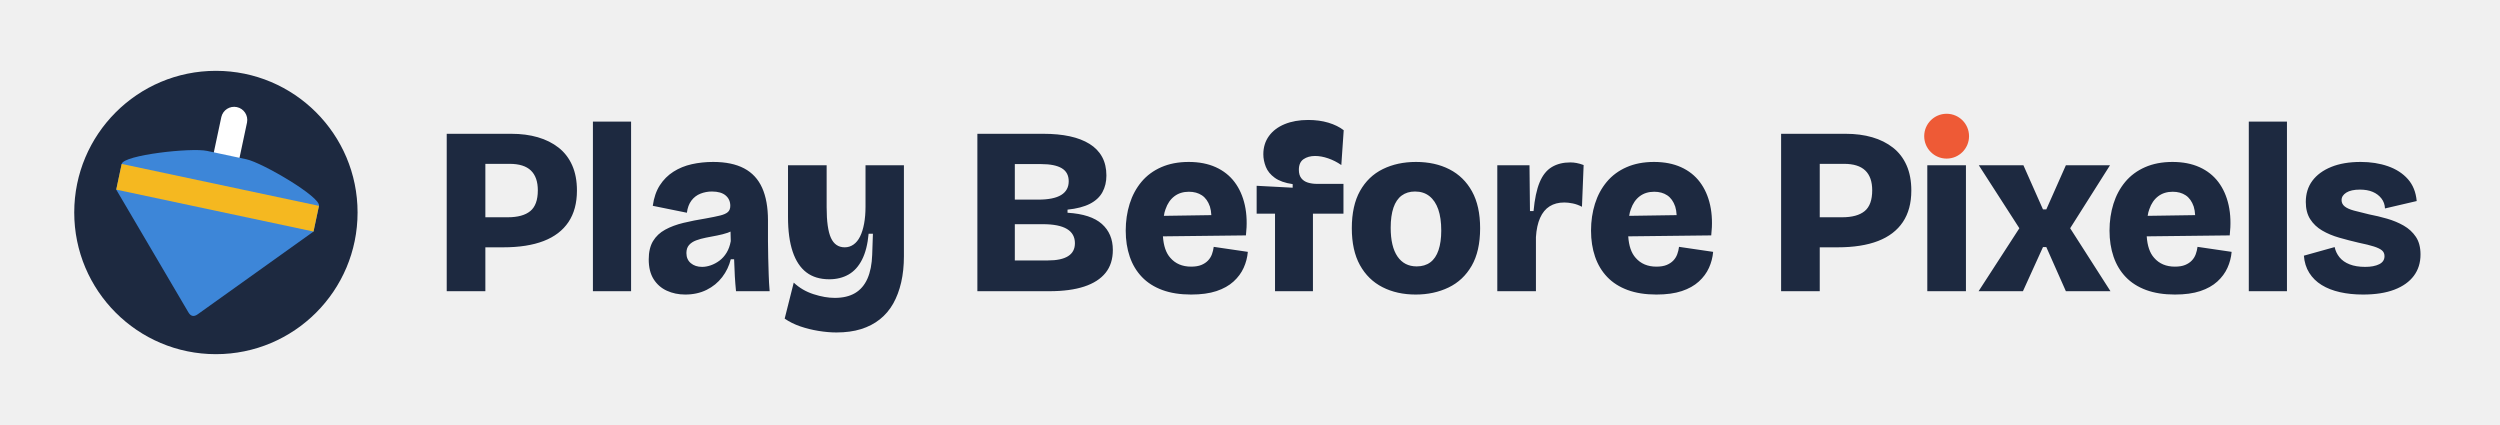
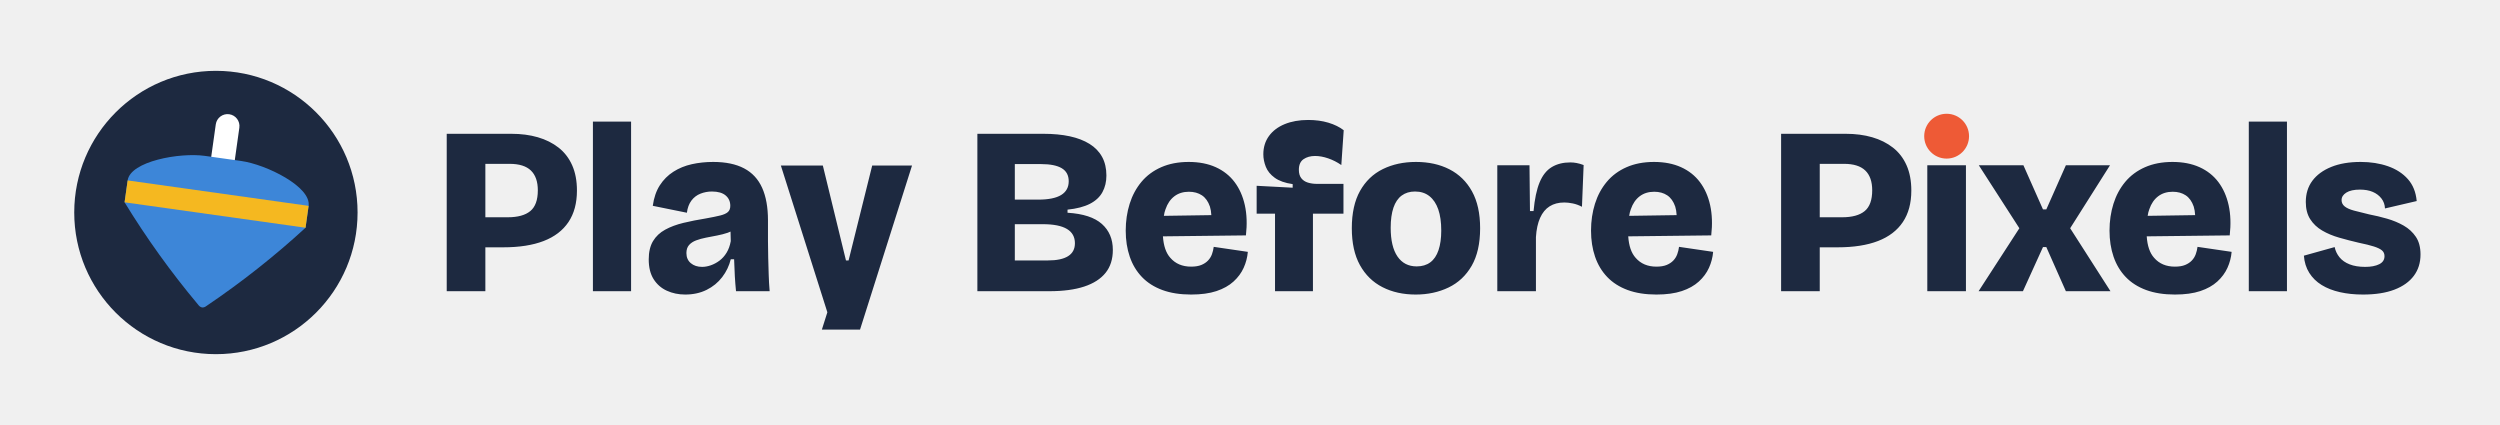
<svg xmlns="http://www.w3.org/2000/svg" viewBox="-297 -1221 10453.8 1782" width="1000" height="170" role="img" aria-label="Play Before Pixels">
  <circle cx="594" cy="-330" r="594" fill="#1D2940" />
-   <path fill="#FFFFFF" d="M571.99 -519.71L616.77 -730.35A55.07 55.07 0 0 1 724.49 -707.45L679.72 -496.82Z" />
-   <path fill="#3D86D8" d="M176.09 -425.93L198.99 -533.66L198.99 -533.66C206.96 -571.17 490.26 -602.43 556.43 -588.37L721.86 -553.2C788.03 -539.14 1034.12 -395.35 1026.15 -357.84L1026.15 -357.84L1003.25 -250.11L1003.25 -250.11Q760.42 -76.62 517.59 96.88Q493.58 114.03 478.63 88.6Q327.36 -168.67 176.09 -425.93Z" />
-   <path fill="#F5B820" d="M198.99 -533.66L1026.15 -357.84L1003.25 -250.11L176.09 -425.93Z" />
-   <path fill="#1D2940" d="M1561.8 0V-660H1832.8Q1893.8 -660 1943.8 -645.5Q1993.8 -631 2030.8 -602Q2067.8 -573 2087.8 -528Q2107.8 -483 2107.8 -422Q2107.8 -343 2072.3 -290Q2036.8 -237 1968.3 -210.5Q1899.8 -184 1798.8 -184H1723.8V0ZM1723.8 -534V-310H1817.8Q1880.8 -310 1912.3 -336Q1943.8 -362 1943.8 -423Q1943.8 -478 1914.8 -506Q1885.8 -534 1825.8 -534ZM2174.8 0V-711H2334.8V0ZM2561.8 14Q2519.8 14 2484.8 -2Q2449.8 -18 2429.3 -50.5Q2408.8 -83 2408.8 -133Q2408.8 -180 2426.8 -210Q2444.8 -240 2477.8 -258Q2510.8 -276 2554.3 -286.5Q2597.8 -297 2647.8 -305Q2686.8 -312 2708.8 -317.5Q2730.8 -323 2740.8 -332Q2750.8 -341 2750.8 -358Q2750.8 -385 2731.3 -401.5Q2711.8 -418 2673.8 -418Q2648.8 -418 2625.8 -409Q2602.8 -400 2587.8 -380Q2572.8 -360 2568.8 -329L2425.8 -358Q2432.8 -409 2455.3 -444Q2477.8 -479 2512.3 -501Q2546.8 -523 2589.3 -532.5Q2631.8 -542 2678.8 -542Q2757.8 -542 2808.8 -515Q2859.8 -488 2884.3 -433.5Q2908.8 -379 2908.8 -297V-210Q2908.8 -176 2909.8 -140.5Q2910.8 -105 2911.8 -70Q2912.8 -35 2915.8 0H2774.8Q2771.8 -29 2769.8 -63Q2767.8 -97 2766.8 -134H2752.8Q2742.8 -93 2716.8 -59Q2690.8 -25 2651.3 -5.5Q2611.8 14 2561.8 14ZM2632.8 -102Q2649.8 -102 2668.8 -108.5Q2687.8 -115 2705.3 -128Q2722.8 -141 2735.3 -161.5Q2747.8 -182 2752.8 -210L2751.8 -250Q2745.8 -247 2739.8 -245Q2718.8 -238 2695.3 -233.5Q2671.8 -229 2648.8 -224.5Q2625.8 -220 2607.3 -213Q2588.8 -206 2577.8 -193.5Q2566.8 -181 2566.8 -160Q2566.8 -133 2585.3 -117.5Q2603.8 -102 2632.8 -102ZM3195.8 173Q3160.8 173 3120.8 166.5Q3080.8 160 3044.3 147.5Q3007.8 135 2978.8 115L3016.8 -36Q3051.8 -3 3099.8 12.5Q3147.8 28 3188.8 28Q3239.8 28 3273.8 8Q3307.8 -12 3325.8 -52.5Q3343.8 -93 3345.8 -153L3348.8 -241H3330.8Q3324.8 -175 3303.3 -132.5Q3281.8 -90 3246.8 -70Q3211.8 -50 3165.8 -50Q3107.8 -50 3069.8 -79Q3031.8 -108 3012.3 -166Q2992.8 -224 2992.8 -311V-528H3154.8V-352Q3154.8 -263 3172.8 -223.5Q3190.8 -184 3230.8 -184Q3250.8 -184 3267.3 -195.5Q3283.8 -207 3294.8 -229Q3305.8 -251 3311.8 -283Q3317.8 -315 3317.8 -355V-528H3478.8V-147Q3478.8 -87 3467.3 -37Q3455.8 13 3433.8 52Q3411.8 91 3377.8 118Q3343.8 145 3298.8 159Q3253.8 173 3195.8 173ZM3786.8 0V-660H4063.8Q4125.8 -660 4174.3 -649.5Q4222.8 -639 4257.3 -617.5Q4291.8 -596 4309.8 -563Q4327.8 -530 4327.8 -485Q4327.8 -446 4311.3 -415.5Q4294.8 -385 4258.8 -366.5Q4222.8 -348 4164.8 -342V-329Q4262.8 -323 4308.8 -282Q4354.8 -241 4354.8 -173Q4354.8 -115 4324.3 -77Q4293.8 -39 4234.8 -19.5Q4175.8 0 4088.8 0ZM3943.8 -129H4082.8Q4138.8 -129 4167.3 -147Q4195.8 -165 4195.8 -201Q4195.8 -241 4162.3 -261Q4128.8 -281 4060.8 -281H3943.8ZM3943.8 -384H4041.8Q4106.8 -384 4138.3 -403.5Q4169.8 -423 4169.8 -461Q4169.8 -498 4140.8 -515.5Q4111.8 -533 4053.8 -533H3943.8ZM4682.8 14Q4613.8 14 4562.3 -5Q4510.8 -24 4476.8 -59.5Q4442.8 -95 4425.8 -144.5Q4408.8 -194 4408.8 -254Q4408.8 -314 4425.3 -366.5Q4441.8 -419 4474.8 -458.5Q4507.8 -498 4557.8 -520Q4607.8 -542 4672.8 -542Q4737.8 -542 4786.3 -520Q4834.8 -498 4865.3 -457.5Q4895.8 -417 4908.3 -360.5Q4920.8 -304 4912.8 -234L4564.8 -230Q4568.8 -170 4595.8 -140Q4627.8 -103 4682.8 -103Q4708.8 -103 4725.8 -110Q4742.8 -117 4753.8 -128.5Q4764.8 -140 4770.3 -155Q4775.8 -170 4777.8 -186L4920.8 -165Q4917.8 -130 4903.3 -98Q4888.8 -66 4860.8 -40.5Q4832.8 -15 4789.3 -0.5Q4745.8 14 4682.8 14ZM4568.8 -316 4767.8 -319Q4766.8 -339 4761.8 -355Q4750.8 -387 4728.3 -402Q4705.8 -417 4673.8 -417Q4637.8 -417 4612.8 -398Q4587.8 -379 4575.8 -344Q4570.8 -331 4568.8 -316ZM5034.8 0V-325H4957.8V-442L5108.8 -434V-449Q5060.8 -456 5033.8 -475.5Q5006.8 -495 4996.3 -521.5Q4985.8 -548 4985.8 -574Q4985.8 -618 5009.3 -650.5Q5032.8 -683 5075.3 -700.5Q5117.8 -718 5173.8 -718Q5220.8 -718 5258.8 -706.5Q5296.8 -695 5322.8 -675L5312.8 -529Q5286.8 -547 5257.8 -557Q5228.8 -567 5202.8 -567Q5173.8 -567 5154.3 -553.5Q5134.8 -540 5134.8 -509Q5134.8 -487 5144.8 -474Q5154.8 -461 5172.3 -455.5Q5189.8 -450 5211.8 -450H5321.8V-325H5193.8V0ZM5624.8 14Q5545.8 14 5485.3 -17Q5424.8 -48 5390.8 -109.5Q5356.8 -171 5356.8 -264Q5356.8 -359 5391.3 -420.5Q5425.8 -482 5486.8 -512Q5547.8 -542 5625.8 -542Q5705.8 -542 5766.3 -511Q5826.8 -480 5860.8 -418.5Q5894.8 -357 5894.8 -264Q5894.8 -168 5859.3 -106.5Q5823.8 -45 5762.3 -15.5Q5700.8 14 5624.8 14ZM5628.8 -104Q5662.8 -104 5685.8 -121Q5708.8 -138 5720.3 -172Q5731.8 -206 5731.8 -254Q5731.8 -307 5719.3 -343Q5706.8 -379 5682.3 -398.5Q5657.8 -418 5621.8 -418Q5588.8 -418 5565.8 -401Q5542.8 -384 5531.3 -350Q5519.8 -316 5519.8 -266Q5519.8 -187 5548.3 -145.5Q5576.8 -104 5628.8 -104ZM5966.8 0V-528H6101.8L6103.8 -336H6118.8Q6125.8 -412 6144.3 -456.5Q6162.8 -501 6195.3 -520.5Q6227.8 -540 6272.8 -540Q6285.8 -540 6299.3 -537.5Q6312.8 -535 6328.8 -529L6321.8 -354Q6302.8 -364 6283.3 -368Q6263.8 -372 6247.8 -372Q6211.8 -372 6186.3 -356Q6160.8 -340 6146.3 -307.5Q6131.8 -275 6128.8 -227V0ZM6633.8 14Q6564.8 14 6513.3 -5Q6461.8 -24 6427.8 -59.5Q6393.8 -95 6376.8 -144.5Q6359.8 -194 6359.8 -254Q6359.8 -314 6376.3 -366.5Q6392.8 -419 6425.8 -458.5Q6458.8 -498 6508.8 -520Q6558.8 -542 6623.8 -542Q6688.8 -542 6737.3 -520Q6785.8 -498 6816.3 -457.5Q6846.8 -417 6859.3 -360.5Q6871.8 -304 6863.8 -234L6515.8 -230Q6519.8 -170 6546.8 -140Q6578.8 -103 6633.8 -103Q6659.8 -103 6676.8 -110Q6693.8 -117 6704.8 -128.5Q6715.8 -140 6721.3 -155Q6726.8 -170 6728.8 -186L6871.8 -165Q6868.8 -130 6854.3 -98Q6839.8 -66 6811.8 -40.5Q6783.8 -15 6740.3 -0.5Q6696.8 14 6633.8 14ZM6519.8 -316 6718.8 -319Q6717.8 -339 6712.8 -355Q6701.8 -387 6679.3 -402Q6656.8 -417 6624.8 -417Q6588.8 -417 6563.8 -398Q6538.8 -379 6526.8 -344Q6521.8 -331 6519.8 -316ZM7156.8 0V-660H7427.8Q7488.8 -660 7538.8 -645.5Q7588.8 -631 7625.8 -602Q7662.8 -573 7682.8 -528Q7702.8 -483 7702.8 -422Q7702.8 -343 7667.3 -290Q7631.8 -237 7563.3 -210.5Q7494.8 -184 7393.8 -184H7318.8V0ZM7318.8 -534V-310H7412.8Q7475.8 -310 7507.3 -336Q7538.8 -362 7538.8 -423Q7538.8 -478 7509.8 -506Q7480.8 -534 7420.8 -534ZM7769.8 0V-528H7931.8V0ZM7984.8 0 8155.8 -264 7985.8 -528H8172.8L8254.8 -343H8268.8L8350.8 -528H8535.8L8368.8 -264L8537.8 0H8350.8L8268.8 -185H8254.8L8170.8 0ZM8807.8 14Q8738.8 14 8687.3 -5Q8635.8 -24 8601.8 -59.5Q8567.8 -95 8550.8 -144.5Q8533.8 -194 8533.8 -254Q8533.8 -314 8550.3 -366.5Q8566.8 -419 8599.8 -458.5Q8632.8 -498 8682.8 -520Q8732.8 -542 8797.8 -542Q8862.8 -542 8911.3 -520Q8959.8 -498 8990.3 -457.5Q9020.8 -417 9033.3 -360.5Q9045.8 -304 9037.8 -234L8689.8 -230Q8693.8 -170 8720.8 -140Q8752.8 -103 8807.8 -103Q8833.8 -103 8850.8 -110Q8867.8 -117 8878.8 -128.5Q8889.8 -140 8895.3 -155Q8900.8 -170 8902.8 -186L9045.8 -165Q9042.8 -130 9028.3 -98Q9013.8 -66 8985.8 -40.5Q8957.8 -15 8914.3 -0.5Q8870.8 14 8807.8 14ZM8693.8 -316 8892.8 -319Q8891.8 -339 8886.8 -355Q8875.8 -387 8853.3 -402Q8830.8 -417 8798.8 -417Q8762.8 -417 8737.8 -398Q8712.8 -379 8700.8 -344Q8695.8 -331 8693.8 -316ZM9117.8 0V-711H9277.8V0ZM9596.8 14Q9543.8 14 9499.8 4Q9455.8 -6 9423.3 -26Q9390.8 -46 9371.3 -77Q9351.8 -108 9348.8 -149L9477.8 -185Q9482.8 -161 9498.3 -142Q9513.8 -123 9540.8 -112.5Q9567.8 -102 9605.8 -102Q9641.8 -102 9664.3 -113Q9686.8 -124 9686.8 -147Q9686.8 -162 9676.3 -171Q9665.8 -180 9642.3 -187.5Q9618.8 -195 9579.8 -203Q9536.8 -213 9496.8 -224.5Q9456.8 -236 9425.3 -254.5Q9393.8 -273 9375.3 -302Q9356.8 -331 9356.8 -374Q9356.8 -426 9384.3 -463Q9411.8 -500 9463.3 -521Q9514.8 -542 9586.8 -542Q9649.8 -542 9701.3 -524Q9752.8 -506 9784.8 -470Q9816.8 -434 9821.8 -378L9688.8 -347Q9687.8 -371 9673.8 -389Q9659.8 -407 9637.3 -416.5Q9614.8 -426 9583.8 -426Q9546.8 -426 9526.8 -413.5Q9506.8 -401 9506.8 -382Q9506.8 -366 9519.8 -355.5Q9532.8 -345 9558.8 -338Q9584.8 -331 9622.8 -322Q9659.8 -315 9697.8 -304Q9735.8 -293 9767.3 -275Q9798.8 -257 9818.3 -228Q9837.8 -199 9837.8 -154Q9837.8 -102 9809.8 -64.5Q9781.8 -27 9728.3 -6.5Q9674.8 14 9596.8 14Z" />
+   <path fill="#FFFFFF" d="M564.15 -490.9L593.48 -699.57A49.89 49.89 0 0 1 692.3 -685.68L662.97 -477.01Z" />
+   <path fill="#3D86D8" d="M211.04 -372.73L223.94 -464.49C235.19 -544.56 441.68 -582.34 547.91 -567.41L699.67 -546.09C805.9 -531.16 993.98 -437.92 982.73 -357.85L969.83 -266.09Q774.87 -87.13 555.61 61.07Q534.64 77.63 519.04 55.93Q349.12 -146.96 211.04 -372.73Z" />
+   <path fill="#F5B820" d="M223.94 -464.49L982.73 -357.85L969.83 -266.09L211.04 -372.73Z" />
+   <path fill="#1D2940" d="M1561.8 0V-660H1832.8Q1893.8 -660 1943.8 -645.5Q1993.8 -631 2030.8 -602Q2067.8 -573 2087.8 -528Q2107.8 -483 2107.8 -422Q2107.8 -343 2072.3 -290Q2036.8 -237 1968.3 -210.5Q1899.8 -184 1798.8 -184H1723.8V0ZM1723.8 -534V-310H1817.8Q1880.8 -310 1912.3 -336Q1943.8 -362 1943.8 -423Q1943.8 -478 1914.8 -506Q1885.8 -534 1825.8 -534ZM2174.8 0V-711H2334.8V0ZM2561.8 14Q2519.8 14 2484.8 -2Q2449.8 -18 2429.3 -50.5Q2408.8 -83 2408.8 -133Q2408.8 -180 2426.8 -210Q2444.8 -240 2477.8 -258Q2510.8 -276 2554.3 -286.5Q2597.8 -297 2647.8 -305Q2686.8 -312 2708.8 -317.5Q2730.8 -323 2740.8 -332Q2750.8 -341 2750.8 -358Q2750.8 -385 2731.3 -401.5Q2711.8 -418 2673.8 -418Q2648.8 -418 2625.8 -409Q2602.8 -400 2587.8 -380Q2572.8 -360 2568.8 -329L2425.8 -358Q2432.8 -409 2455.3 -444Q2477.8 -479 2512.3 -501Q2546.8 -523 2589.3 -532.5Q2631.8 -542 2678.8 -542Q2757.8 -542 2808.8 -515Q2859.8 -488 2884.3 -433.5Q2908.8 -379 2908.8 -297V-210Q2908.8 -176 2909.8 -140.5Q2910.8 -105 2911.8 -70Q2912.8 -35 2915.8 0H2774.8Q2771.8 -29 2769.8 -63Q2767.8 -97 2766.8 -134H2752.8Q2742.8 -93 2716.8 -59Q2690.8 -25 2651.3 -5.5Q2611.8 14 2561.8 14ZM2632.8 -102Q2649.8 -102 2668.8 -108.5Q2687.8 -115 2705.3 -128Q2722.8 -141 2735.3 -161.5Q2747.8 -182 2752.8 -210L2751.8 -250Q2745.8 -247 2739.8 -245Q2718.8 -238 2695.3 -233.5Q2671.8 -229 2648.8 -224.5Q2625.8 -220 2607.3 -213Q2588.8 -206 2577.8 -193.5Q2566.8 -181 2566.8 -160Q2566.8 -133 2585.3 -117.5Q2603.8 -102 2632.8 -102ZM2962.8 -527L3138.8 -527L3235.8 -129L3246.8 -129L3345.8 -527L3512.8 -527L3294.78 161L3134.78 161L3157.8 88.36ZM3786.8 0V-660H4063.8Q4125.8 -660 4174.3 -649.5Q4222.8 -639 4257.3 -617.5Q4291.8 -596 4309.8 -563Q4327.8 -530 4327.8 -485Q4327.8 -446 4311.3 -415.5Q4294.8 -385 4258.8 -366.5Q4222.8 -348 4164.8 -342V-329Q4262.8 -323 4308.8 -282Q4354.8 -241 4354.8 -173Q4354.8 -115 4324.3 -77Q4293.8 -39 4234.8 -19.5Q4175.8 0 4088.8 0ZM3943.8 -129H4082.8Q4138.8 -129 4167.3 -147Q4195.8 -165 4195.8 -201Q4195.8 -241 4162.3 -261Q4128.8 -281 4060.8 -281H3943.8ZM3943.8 -384H4041.8Q4106.8 -384 4138.3 -403.5Q4169.8 -423 4169.8 -461Q4169.8 -498 4140.8 -515.5Q4111.8 -533 4053.8 -533H3943.8ZM4682.8 14Q4613.8 14 4562.3 -5Q4510.8 -24 4476.8 -59.5Q4442.8 -95 4425.8 -144.5Q4408.8 -194 4408.8 -254Q4408.8 -314 4425.3 -366.5Q4441.8 -419 4474.8 -458.5Q4507.8 -498 4557.8 -520Q4607.8 -542 4672.8 -542Q4737.8 -542 4786.3 -520Q4834.8 -498 4865.3 -457.5Q4895.8 -417 4908.3 -360.5Q4920.8 -304 4912.8 -234L4564.8 -230Q4568.8 -170 4595.8 -140Q4627.8 -103 4682.8 -103Q4708.8 -103 4725.8 -110Q4742.8 -117 4753.8 -128.5Q4764.8 -140 4770.3 -155Q4775.8 -170 4777.8 -186L4920.8 -165Q4917.8 -130 4903.3 -98Q4888.8 -66 4860.8 -40.5Q4832.8 -15 4789.3 -0.5Q4745.8 14 4682.8 14ZM4568.8 -316 4767.8 -319Q4766.8 -339 4761.8 -355Q4750.8 -387 4728.3 -402Q4705.8 -417 4673.8 -417Q4637.8 -417 4612.8 -398Q4587.8 -379 4575.8 -344Q4570.8 -331 4568.8 -316ZM5034.8 0V-325H4957.8V-442L5108.8 -434V-449Q5060.8 -456 5033.8 -475.5Q5006.8 -495 4996.3 -521.5Q4985.8 -548 4985.8 -574Q4985.8 -618 5009.3 -650.5Q5032.8 -683 5075.3 -700.5Q5117.8 -718 5173.8 -718Q5220.8 -718 5258.8 -706.5Q5296.8 -695 5322.8 -675L5312.8 -529Q5286.8 -547 5257.8 -557Q5228.8 -567 5202.8 -567Q5173.8 -567 5154.3 -553.5Q5134.8 -540 5134.8 -509Q5134.8 -487 5144.8 -474Q5154.8 -461 5172.3 -455.5Q5189.8 -450 5211.8 -450H5321.8V-325H5193.8V0ZM5624.8 14Q5545.8 14 5485.3 -17Q5424.8 -48 5390.8 -109.5Q5356.8 -171 5356.8 -264Q5356.8 -359 5391.3 -420.5Q5425.8 -482 5486.8 -512Q5547.8 -542 5625.8 -542Q5705.8 -542 5766.3 -511Q5826.8 -480 5860.8 -418.5Q5894.8 -357 5894.8 -264Q5894.8 -168 5859.3 -106.5Q5823.8 -45 5762.3 -15.5Q5700.8 14 5624.8 14ZM5628.8 -104Q5662.8 -104 5685.8 -121Q5708.8 -138 5720.3 -172Q5731.8 -206 5731.8 -254Q5731.8 -307 5719.3 -343Q5706.8 -379 5682.3 -398.5Q5657.8 -418 5621.8 -418Q5588.8 -418 5565.8 -401Q5542.8 -384 5531.3 -350Q5519.8 -316 5519.8 -266Q5519.8 -187 5548.3 -145.5Q5576.8 -104 5628.8 -104ZM5966.8 0V-528H6101.8L6103.8 -336H6118.8Q6125.8 -412 6144.3 -456.5Q6162.8 -501 6195.3 -520.5Q6227.8 -540 6272.8 -540Q6285.8 -540 6299.3 -537.5Q6312.8 -535 6328.8 -529L6321.8 -354Q6302.8 -364 6283.3 -368Q6263.8 -372 6247.8 -372Q6211.8 -372 6186.3 -356Q6160.8 -340 6146.3 -307.5Q6131.8 -275 6128.8 -227V0ZM6633.8 14Q6564.8 14 6513.3 -5Q6461.8 -24 6427.8 -59.5Q6393.8 -95 6376.8 -144.5Q6359.8 -194 6359.8 -254Q6359.8 -314 6376.3 -366.5Q6392.8 -419 6425.8 -458.5Q6458.8 -498 6508.8 -520Q6558.8 -542 6623.8 -542Q6688.8 -542 6737.3 -520Q6785.8 -498 6816.3 -457.5Q6846.8 -417 6859.3 -360.5Q6871.8 -304 6863.8 -234L6515.8 -230Q6519.8 -170 6546.8 -140Q6578.8 -103 6633.8 -103Q6659.8 -103 6676.8 -110Q6693.8 -117 6704.8 -128.5Q6715.8 -140 6721.3 -155Q6726.8 -170 6728.8 -186L6871.8 -165Q6868.8 -130 6854.3 -98Q6839.8 -66 6811.8 -40.5Q6783.8 -15 6740.3 -0.5Q6696.8 14 6633.8 14ZM6519.8 -316 6718.8 -319Q6717.8 -339 6712.8 -355Q6701.8 -387 6679.3 -402Q6656.8 -417 6624.8 -417Q6588.8 -417 6563.8 -398Q6538.8 -379 6526.8 -344Q6521.8 -331 6519.8 -316ZM7156.8 0V-660H7427.8Q7488.8 -660 7538.8 -645.5Q7588.8 -631 7625.8 -602Q7662.8 -573 7682.8 -528Q7702.8 -483 7702.8 -422Q7702.8 -343 7667.3 -290Q7631.8 -237 7563.3 -210.5Q7494.8 -184 7393.8 -184H7318.8V0ZM7318.8 -534V-310H7412.8Q7475.8 -310 7507.3 -336Q7538.8 -362 7538.8 -423Q7538.8 -478 7509.8 -506Q7480.8 -534 7420.8 -534ZM7769.8 0V-528H7931.8V0ZM7984.8 0 8155.8 -264 7985.8 -528H8172.8L8254.8 -343H8268.8L8350.8 -528H8535.8L8368.8 -264L8537.8 0H8350.8L8268.8 -185H8254.8L8170.8 0ZM8807.8 14Q8738.8 14 8687.3 -5Q8635.8 -24 8601.8 -59.5Q8567.8 -95 8550.8 -144.5Q8533.8 -194 8533.8 -254Q8533.8 -314 8550.3 -366.5Q8566.8 -419 8599.8 -458.5Q8632.8 -498 8682.8 -520Q8732.8 -542 8797.8 -542Q8862.8 -542 8911.3 -520Q8959.8 -498 8990.3 -457.5Q9020.8 -417 9033.3 -360.5Q9045.8 -304 9037.8 -234L8689.8 -230Q8693.8 -170 8720.8 -140Q8752.8 -103 8807.8 -103Q8833.8 -103 8850.8 -110Q8867.8 -117 8878.8 -128.5Q8889.8 -140 8895.3 -155Q8900.8 -170 8902.8 -186L9045.8 -165Q9042.8 -130 9028.3 -98Q9013.8 -66 8985.8 -40.5Q8957.8 -15 8914.3 -0.5Q8870.8 14 8807.8 14ZM8693.8 -316 8892.8 -319Q8891.8 -339 8886.8 -355Q8875.8 -387 8853.3 -402Q8830.8 -417 8798.8 -417Q8762.8 -417 8737.8 -398Q8712.8 -379 8700.8 -344Q8695.8 -331 8693.8 -316ZM9117.8 0V-711H9277.8V0ZM9596.8 14Q9543.8 14 9499.8 4Q9455.8 -6 9423.3 -26Q9390.8 -46 9371.3 -77Q9351.8 -108 9348.8 -149L9477.8 -185Q9482.8 -161 9498.3 -142Q9513.8 -123 9540.8 -112.5Q9567.8 -102 9605.8 -102Q9641.8 -102 9664.3 -113Q9686.8 -124 9686.8 -147Q9686.8 -162 9676.3 -171Q9665.8 -180 9642.3 -187.5Q9618.8 -195 9579.8 -203Q9536.8 -213 9496.8 -224.5Q9456.8 -236 9425.3 -254.5Q9393.8 -273 9375.3 -302Q9356.8 -331 9356.8 -374Q9356.8 -426 9384.3 -463Q9411.8 -500 9463.3 -521Q9514.8 -542 9586.8 -542Q9649.8 -542 9701.3 -524Q9752.8 -506 9784.8 -470Q9816.8 -434 9821.8 -378L9688.8 -347Q9687.8 -371 9673.8 -389Q9659.8 -407 9637.3 -416.5Q9614.8 -426 9583.8 -426Q9546.8 -426 9526.8 -413.5Q9506.8 -401 9506.8 -382Q9506.8 -366 9519.8 -355.5Q9532.8 -345 9558.8 -338Q9584.8 -331 9622.8 -322Q9659.8 -315 9697.8 -304Q9735.8 -293 9767.3 -275Q9798.8 -257 9818.3 -228Q9837.8 -199 9837.8 -154Q9837.8 -102 9809.8 -64.5Q9781.8 -27 9728.3 -6.5Q9674.8 14 9596.8 14Z" />
  <circle cx="7850.8" cy="-650" r="94" fill="#EE5A36" />
</svg>
